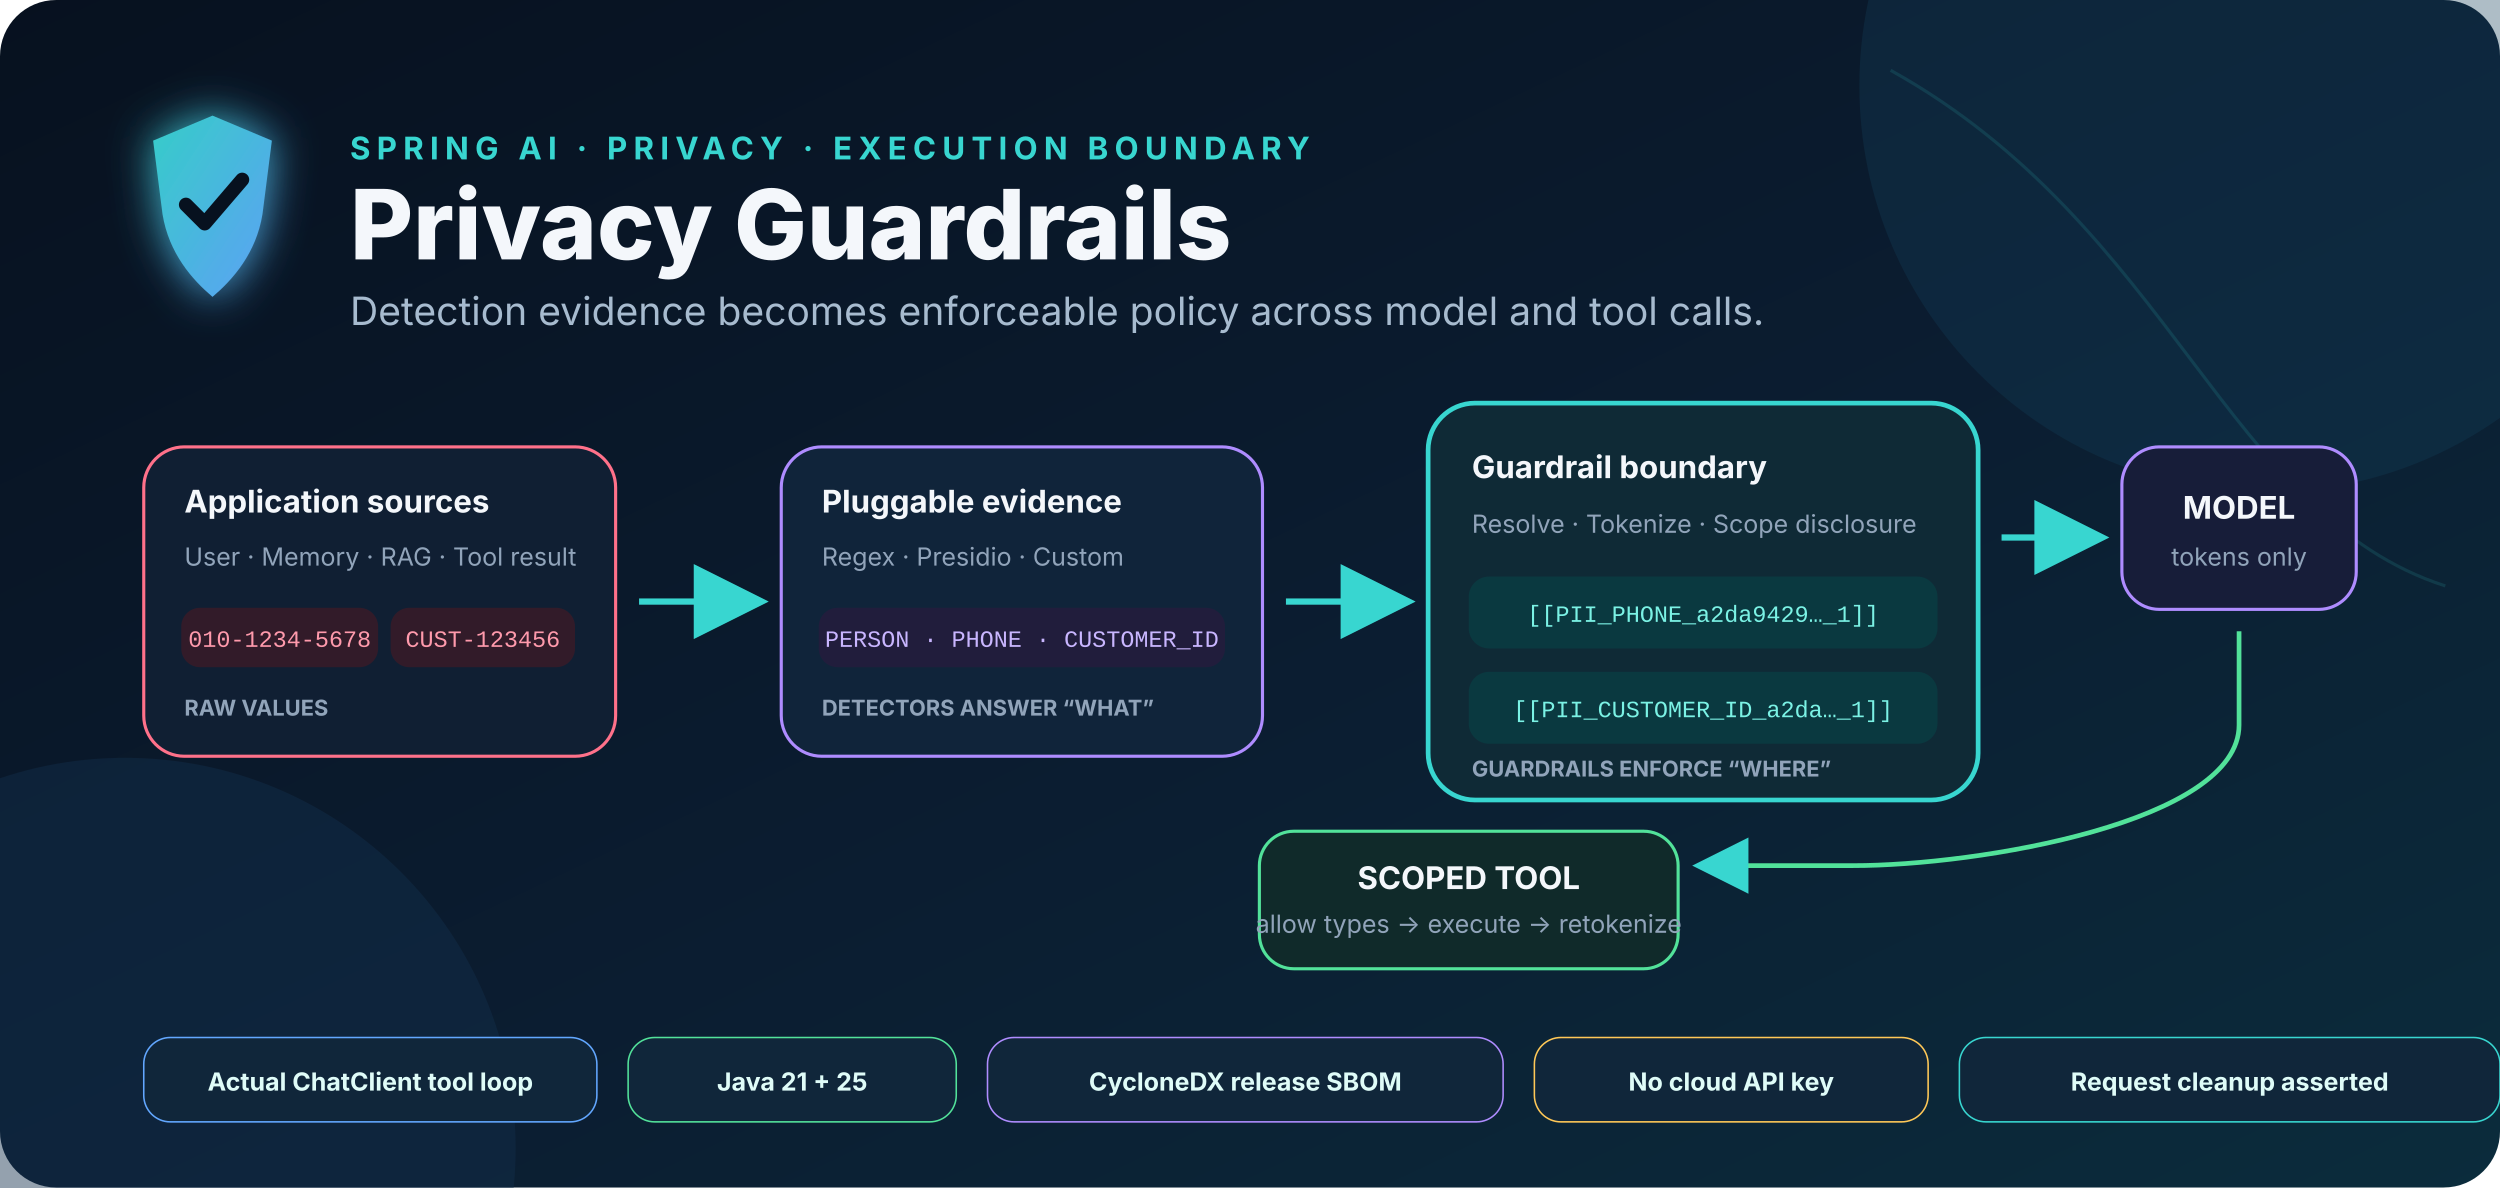
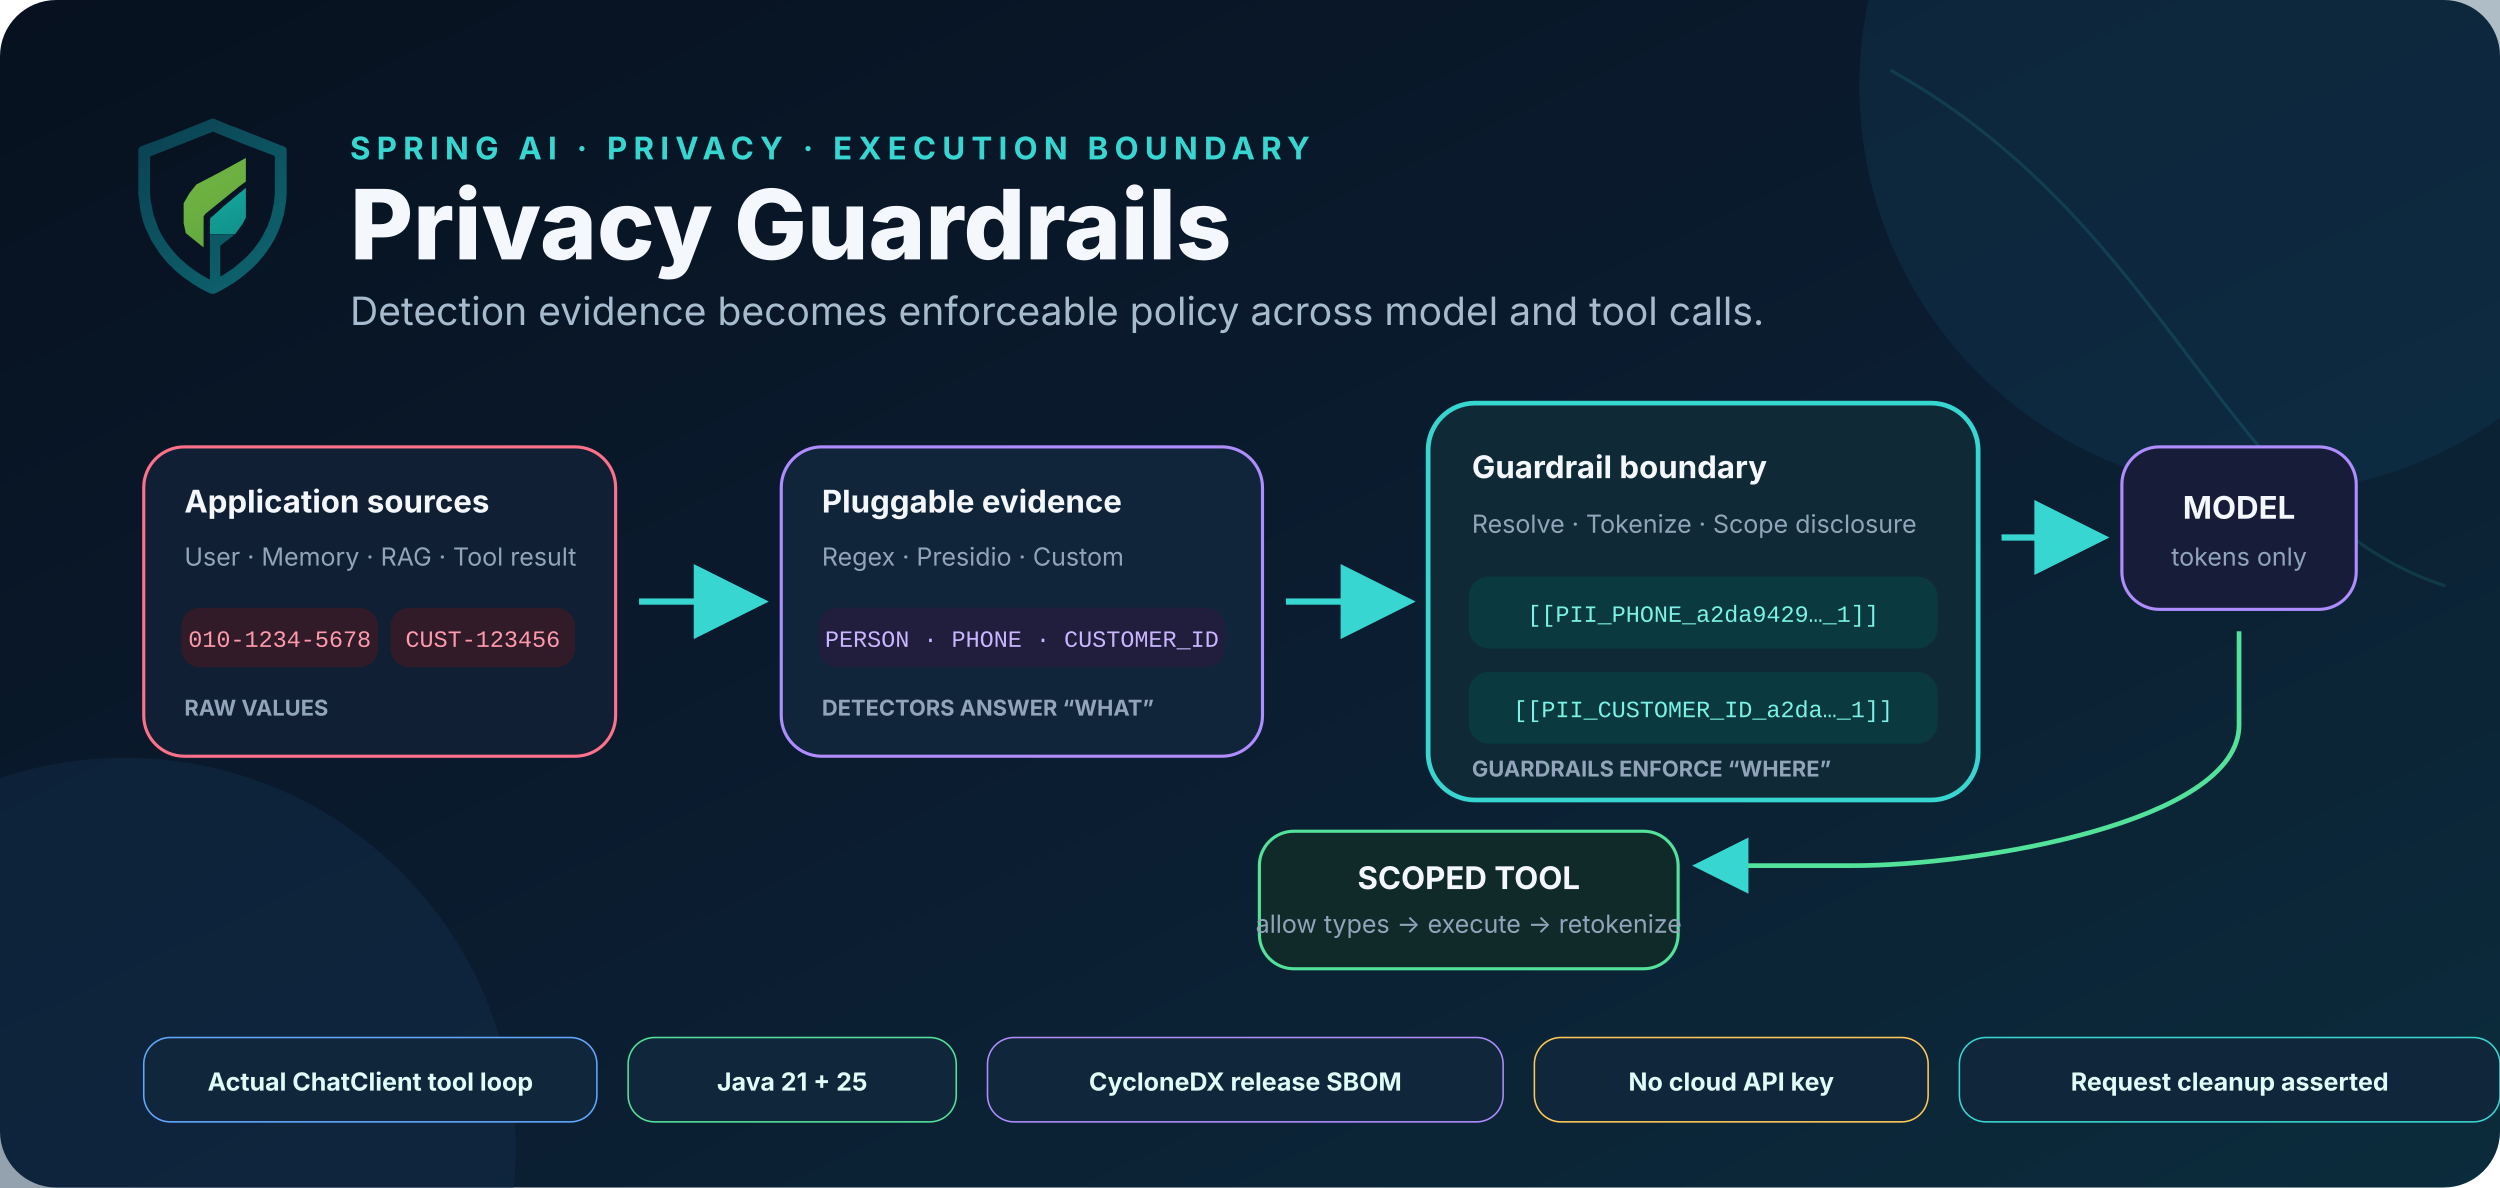
<svg xmlns="http://www.w3.org/2000/svg" width="1600" height="760" viewBox="0 0 1600 760" role="img" aria-labelledby="title desc">
  <defs>
    <linearGradient id="background" x1="0" y1="0" x2="1" y2="1">
      <stop offset="0" stop-color="#07111f" />
      <stop offset="0.55" stop-color="#0b1d31" />
      <stop offset="1" stop-color="#0b2c3c" />
    </linearGradient>
-     <linearGradient id="shield" x1="0" y1="0" x2="1" y2="1">
-       <stop offset="0" stop-color="#38d6d0" />
-       <stop offset="1" stop-color="#62a7ff" />
-     </linearGradient>
-     <filter id="glow" x="-50%" y="-50%" width="200%" height="200%">
-       <feGaussianBlur stdDeviation="14" result="blur" />
-       <feMerge>
-         <feMergeNode in="blur" />
-         <feMergeNode in="SourceGraphic" />
-       </feMerge>
-     </filter>
    <marker id="arrow" markerWidth="12" markerHeight="12" refX="10" refY="6" orient="auto">
      <path d="M0 0L12 6L0 12Z" fill="#38d6d0" />
    </marker>
    <style>
      .sans { font-family: Inter, ui-sans-serif, -apple-system, BlinkMacSystemFont, "Segoe UI", sans-serif; }
      .mono { font-family: "SFMono-Regular", Consolas, "Liberation Mono", monospace; }
      .eyebrow { font-size: 20px; font-weight: 700; letter-spacing: 4px; fill: #38d6d0; }
      .title { font-size: 62px; font-weight: 800; fill: #f4f7fb; }
      .subtitle { font-size: 25px; fill: #a7bbcf; }
      .node-title { font-size: 20px; font-weight: 750; fill: #f4f7fb; }
      .node-body { font-size: 16px; fill: #91a4ba; }
      .chip { font-size: 16px; font-weight: 700; fill: #dffcf8; }
      .tiny { font-size: 14px; font-weight: 650; fill: #91a4ba; }
    </style>
+     <linearGradient id="heroshieldGradient" gradientUnits="userSpaceOnUse" x1="169.000" y1="77.000" x2="680.000" y2="677.000">
+       <stop offset="0" stop-color="#0b3f50" />
+       <stop offset="1" stop-color="#0d6872" />
+     </linearGradient>
+     <linearGradient id="herogreenGradient" gradientUnits="userSpaceOnUse" x1="347.850" y1="227.000" x2="501.150" y2="467.000">
+       <stop offset="0" stop-color="#72b743" />
+       <stop offset="1" stop-color="#63a83d" />
+     </linearGradient>
+     <linearGradient id="herotealGradient" gradientUnits="userSpaceOnUse" x1="450.050" y1="347.000" x2="536.920" y2="545.000">
+       <stop offset="0" stop-color="#14a39a" />
+       <stop offset="1" stop-color="#0e8883" />
+     </linearGradient>
  </defs>
  <rect width="1600" height="760" rx="36" fill="url(#background)" />
  <circle cx="1450" cy="55" r="260" fill="#113e57" opacity="0.34" />
  <circle cx="80" cy="735" r="250" fill="#122e4b" opacity="0.45" />
  <path d="M1210 45C1390 145 1425 330 1565 375" fill="none" stroke="#38d6d0" stroke-width="2" opacity="0.13" />
  <g transform="translate(92 74)">
-     <path d="M44 0L82 16L76 63C72 88 57 105 44 116C31 105 16 88 12 63L6 16Z" fill="url(#shield)" filter="url(#glow)" opacity="0.95" />
-     <path d="M27 57L39 69L63 41" fill="none" stroke="#07111f" stroke-width="9" stroke-linecap="round" stroke-linejoin="round" />
+     <g transform="translate(-5.397 0)                   scale(0.1933333)                   translate(-169.000 -77.000)">
+       <path d="M 422.000 87.000 L 278.000 145.000 L 187.000 179.000 L 181.000 184.000 L 179.000 188.000 L 179.000 339.000 L 187.000 397.000 L 195.000 428.000 L 202.000 448.000 L 222.000 491.000 L 251.000 535.000 L 275.000 564.000 L 307.000 595.000 L 328.000 612.000 L 364.000 637.000 L 384.000 649.000 L 417.000 666.000 L 430.000 667.000 L 456.000 654.000 L 493.000 632.000 L 516.000 616.000 L 551.000 587.000 L 576.000 562.000 L 596.000 538.000 L 617.000 508.000 L 630.000 486.000 L 644.000 456.000 L 655.000 425.000 L 661.000 403.000 L 667.000 370.000 L 670.000 338.000 L 670.000 188.000 L 668.000 184.000 L 660.000 178.000 L 652.000 176.000 L 499.000 115.000 L 486.000 111.000 L 431.000 88.000 Z M 426.000 130.000 L 522.000 169.000 L 629.000 210.000 L 631.000 212.000 L 631.000 332.000 L 628.000 366.000 L 618.000 412.000 L 606.000 445.000 L 585.000 485.000 L 559.000 521.000 L 533.000 549.000 L 494.000 582.000 L 453.000 609.000 L 450.000 608.000 L 450.000 508.000 L 498.000 470.000 L 416.000 470.000 L 416.000 618.000 L 414.000 619.000 L 389.000 605.000 L 363.000 588.000 L 342.000 572.000 L 316.000 549.000 L 297.000 529.000 L 274.000 500.000 L 258.000 475.000 L 246.000 452.000 L 229.000 405.000 L 220.000 358.000 L 218.000 333.000 L 218.000 212.000 Z" fill="url(#heroshieldGradient)" fill-rule="evenodd" clip-rule="evenodd" />
+       <path d="M 535.000 217.000 L 444.000 267.000 L 371.000 305.000 L 348.000 334.000 L 329.000 367.000 L 329.000 433.000 L 336.000 466.000 L 393.000 512.000 L 395.000 512.000 L 395.000 412.000 L 396.000 409.000 L 401.000 402.000 L 512.000 312.000 L 535.000 295.000 Z" fill="url(#herogreenGradient)" />
+       <path d="M 535.000 316.000 L 465.000 374.000 L 417.000 417.000 L 416.000 422.000 L 417.000 424.000 L 416.000 428.000 L 417.000 438.000 L 416.000 440.000 L 416.000 468.000 L 417.000 469.000 L 498.000 469.000 L 499.000 470.000 L 523.000 437.000 L 535.000 414.000 Z" fill="url(#herotealGradient)" />
+     </g>
  </g>
  <text x="224" y="102" class="sans eyebrow">SPRING AI · PRIVACY · EXECUTION BOUNDARY</text>
  <text x="224" y="166" class="sans title">Privacy Guardrails</text>
  <text x="224" y="208" class="sans subtitle">Detection evidence becomes enforceable policy across model and tool calls.</text>
  <g transform="translate(92 286)">
    <rect width="302" height="198" rx="26" fill="#101f33" stroke="#ff718a" stroke-width="2" />
    <text x="26" y="42" class="sans node-title">Application sources</text>
    <text x="26" y="76" class="sans node-body">User · Memory · RAG · Tool result</text>
    <rect x="24" y="103" width="126" height="38" rx="12" fill="#321b29" />
    <text x="87" y="128" text-anchor="middle" class="mono" font-size="15" fill="#ff9aac">010-1234-5678</text>
    <rect x="158" y="103" width="118" height="38" rx="12" fill="#321b29" />
    <text x="217" y="128" text-anchor="middle" class="mono" font-size="15" fill="#ff9aac">CUST-123456</text>
    <text x="26" y="172" class="sans tiny" fill="#ff9aac">RAW VALUES</text>
  </g>
  <path d="M409 385H484" stroke="#38d6d0" stroke-width="4" marker-end="url(#arrow)" />
  <g transform="translate(500 286)">
    <rect width="308" height="198" rx="26" fill="#10243a" stroke="#af8cff" stroke-width="2" />
    <text x="26" y="42" class="sans node-title">Pluggable evidence</text>
    <text x="26" y="76" class="sans node-body">Regex · Presidio · Custom</text>
    <rect x="24" y="103" width="260" height="38" rx="12" fill="#211d3c" />
    <text x="154" y="128" text-anchor="middle" class="mono" font-size="15" fill="#c9b6ff">PERSON · PHONE · CUSTOMER_ID</text>
    <text x="26" y="172" class="sans tiny">DETECTORS ANSWER “WHAT”</text>
  </g>
  <path d="M823 385H898" stroke="#38d6d0" stroke-width="4" marker-end="url(#arrow)" />
  <g transform="translate(914 258)">
    <rect width="352" height="254" rx="30" fill="#0f2a36" stroke="#38d6d0" stroke-width="3" />
    <text x="28" y="48" class="sans node-title" fill="#38d6d0">Guardrail boundary</text>
    <text x="28" y="83" class="sans node-body">Resolve · Tokenize · Scope disclosure</text>
    <rect x="26" y="111" width="300" height="46" rx="13" fill="#0a3940" />
    <text x="176" y="140" text-anchor="middle" class="mono" font-size="15" fill="#7bf2e5">[[PII_PHONE_a2da9429…_1]]</text>
    <rect x="26" y="172" width="300" height="46" rx="13" fill="#0a3940" />
    <text x="176" y="201" text-anchor="middle" class="mono" font-size="15" fill="#7bf2e5">[[PII_CUSTOMER_ID_a2da…_1]]</text>
    <text x="28" y="239" class="sans tiny" fill="#38d6d0">GUARDRAILS ENFORCE “WHERE”</text>
  </g>
  <path d="M1281 344H1342" stroke="#38d6d0" stroke-width="4" marker-end="url(#arrow)" />
  <g transform="translate(1358 286)">
    <rect width="150" height="104" rx="24" fill="#171d39" stroke="#af8cff" stroke-width="2" />
    <text x="75" y="46" text-anchor="middle" class="sans node-title">MODEL</text>
    <text x="75" y="76" text-anchor="middle" class="sans node-body">tokens only</text>
  </g>
  <path d="M1433 404V464C1433 526 1266 554 1186 554H1089" fill="none" stroke="#52e29a" stroke-width="3" marker-end="url(#arrow)" />
  <g transform="translate(806 532)">
    <rect width="268" height="88" rx="22" fill="#102a2a" stroke="#52e29a" stroke-width="2" />
    <text x="134" y="37" text-anchor="middle" class="sans node-title">SCOPED TOOL</text>
    <text x="134" y="65" text-anchor="middle" class="sans node-body">allow types → execute → retokenize</text>
  </g>
  <g transform="translate(92 664)">
    <rect width="290" height="54" rx="17" fill="#10263a" stroke="#62a7ff" />
    <text x="145" y="34" text-anchor="middle" class="sans chip">Actual ChatClient tool loop</text>
    <rect x="310" width="210" height="54" rx="17" fill="#10263a" stroke="#52e29a" />
    <text x="415" y="34" text-anchor="middle" class="sans chip">Java 21 + 25</text>
    <rect x="540" width="330" height="54" rx="17" fill="#10263a" stroke="#af8cff" />
    <text x="705" y="34" text-anchor="middle" class="sans chip">CycloneDX release SBOM</text>
    <rect x="890" width="252" height="54" rx="17" fill="#10263a" stroke="#ffc857" />
    <text x="1016" y="34" text-anchor="middle" class="sans chip">No cloud API key</text>
    <rect x="1162" width="346" height="54" rx="17" fill="#10263a" stroke="#38d6d0" />
    <text x="1335" y="34" text-anchor="middle" class="sans chip">Request cleanup asserted</text>
  </g>
</svg>
